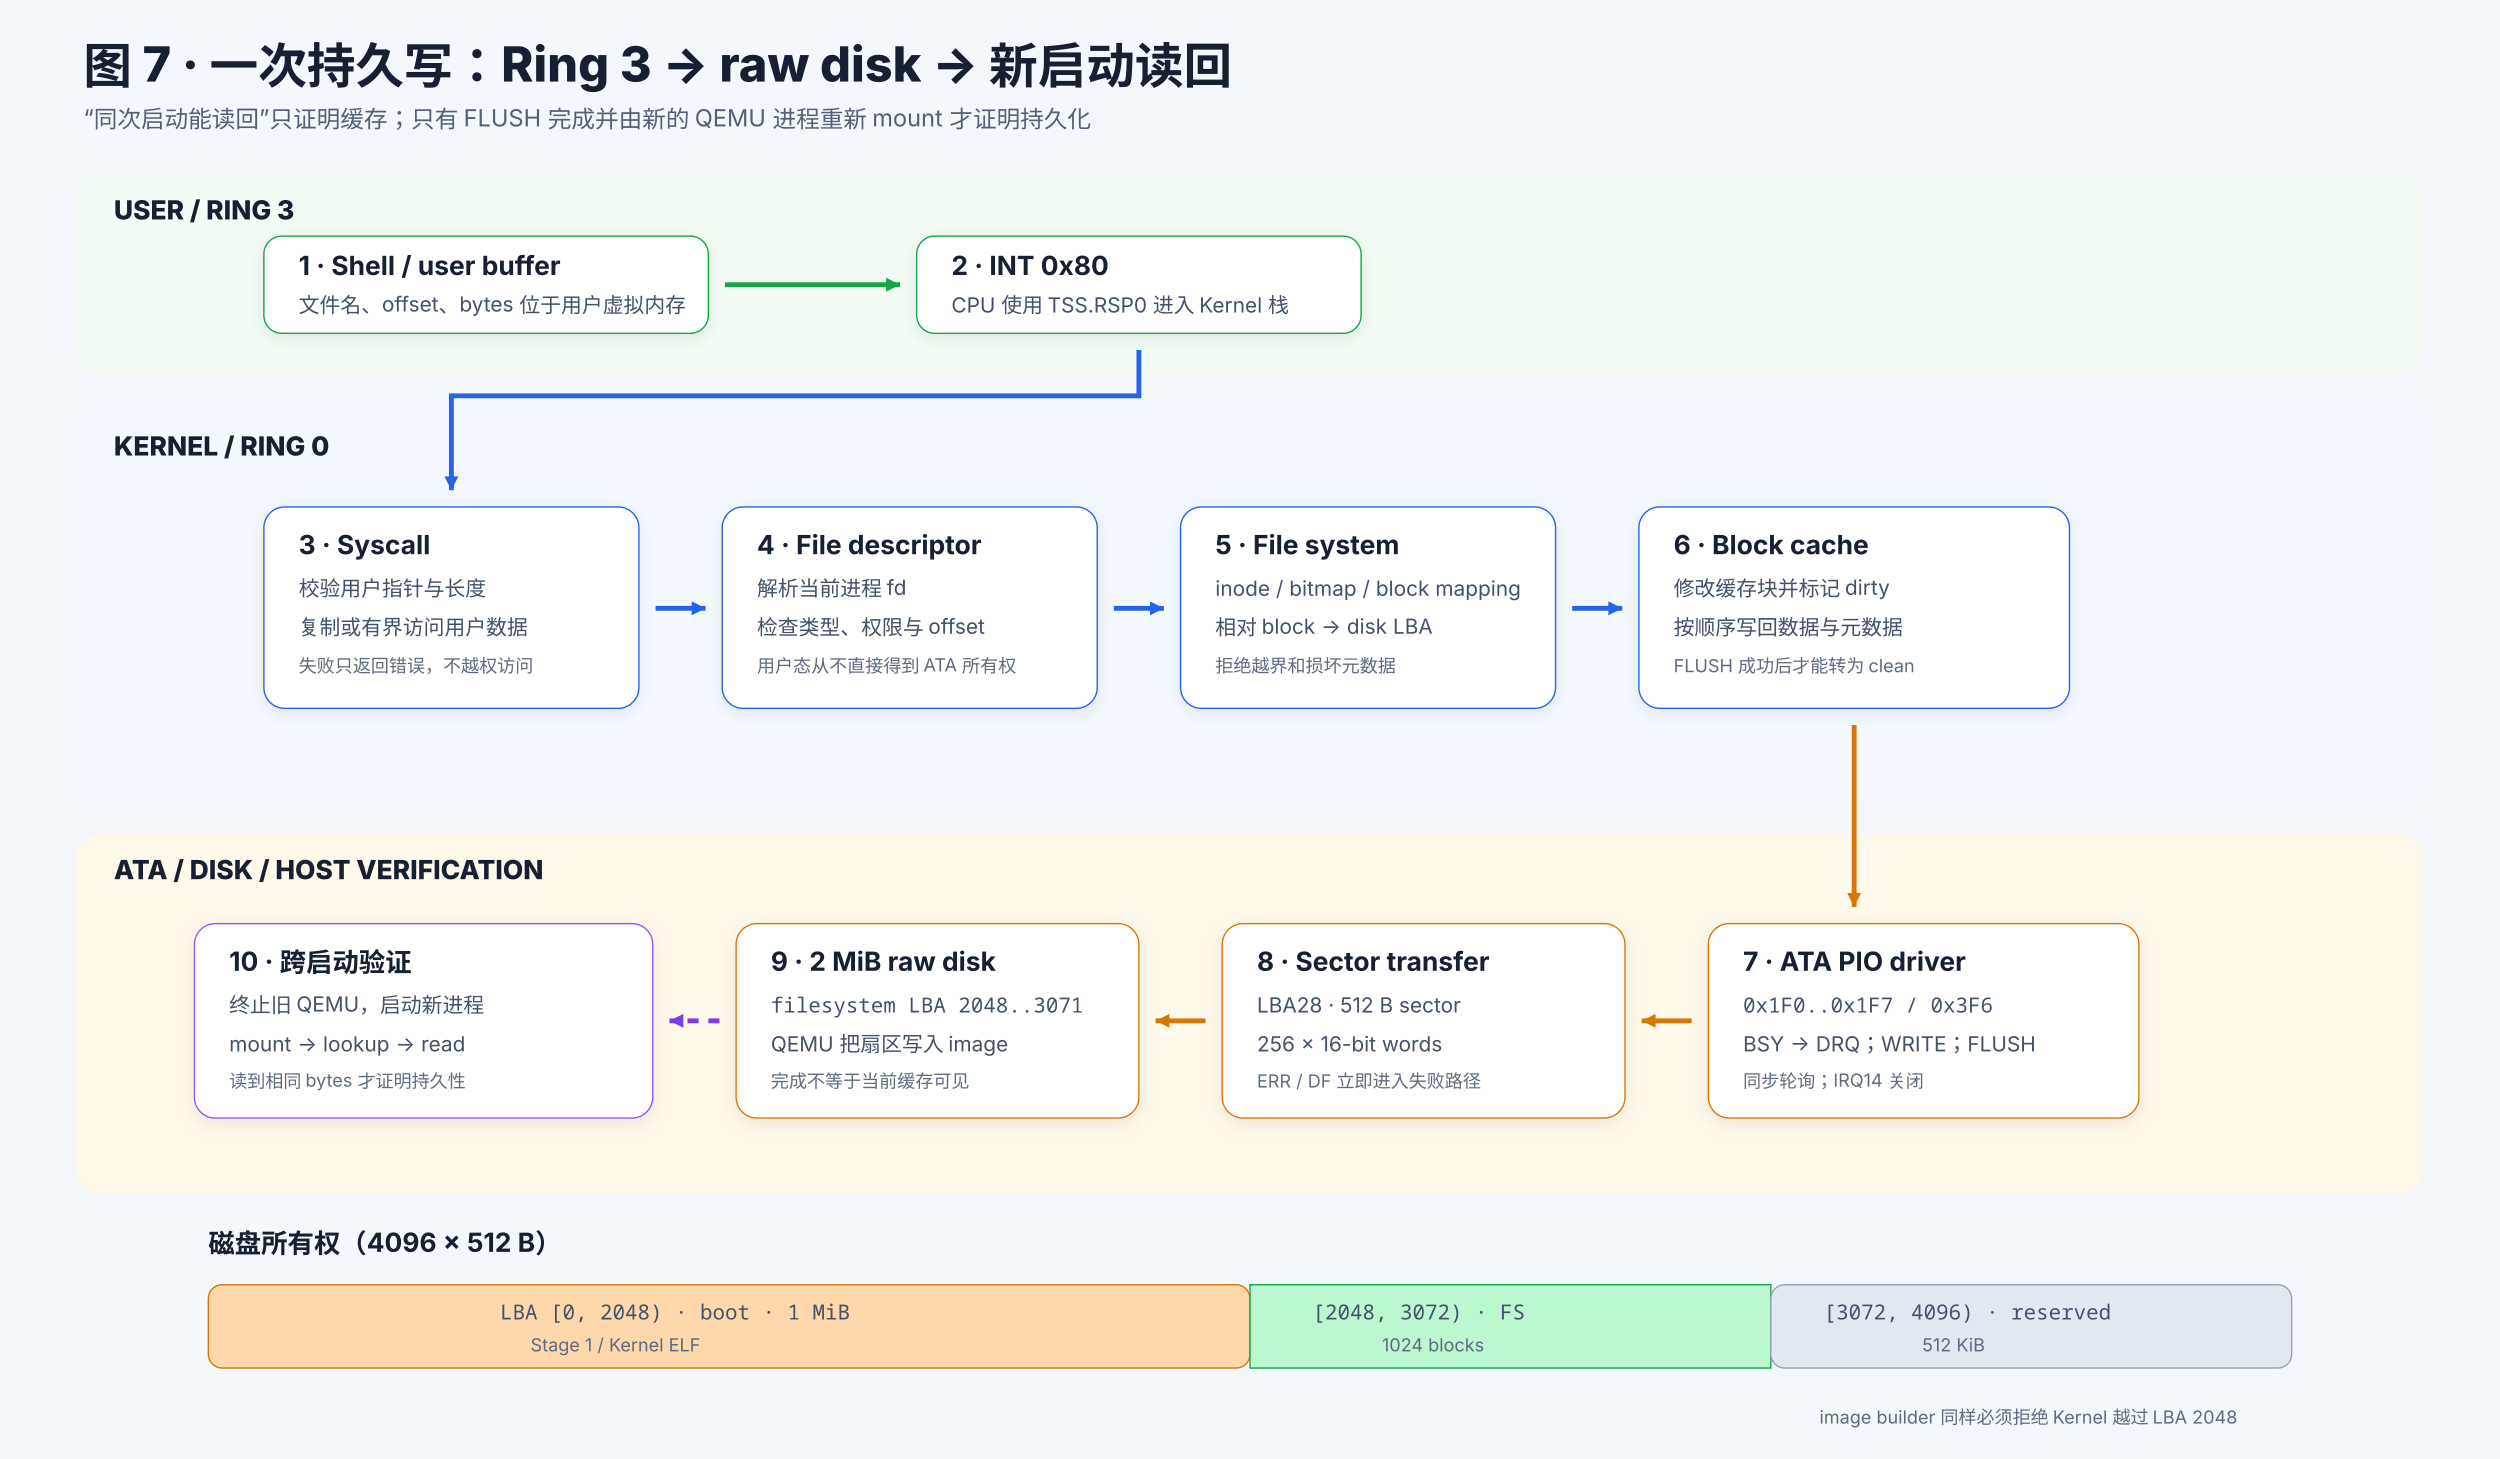
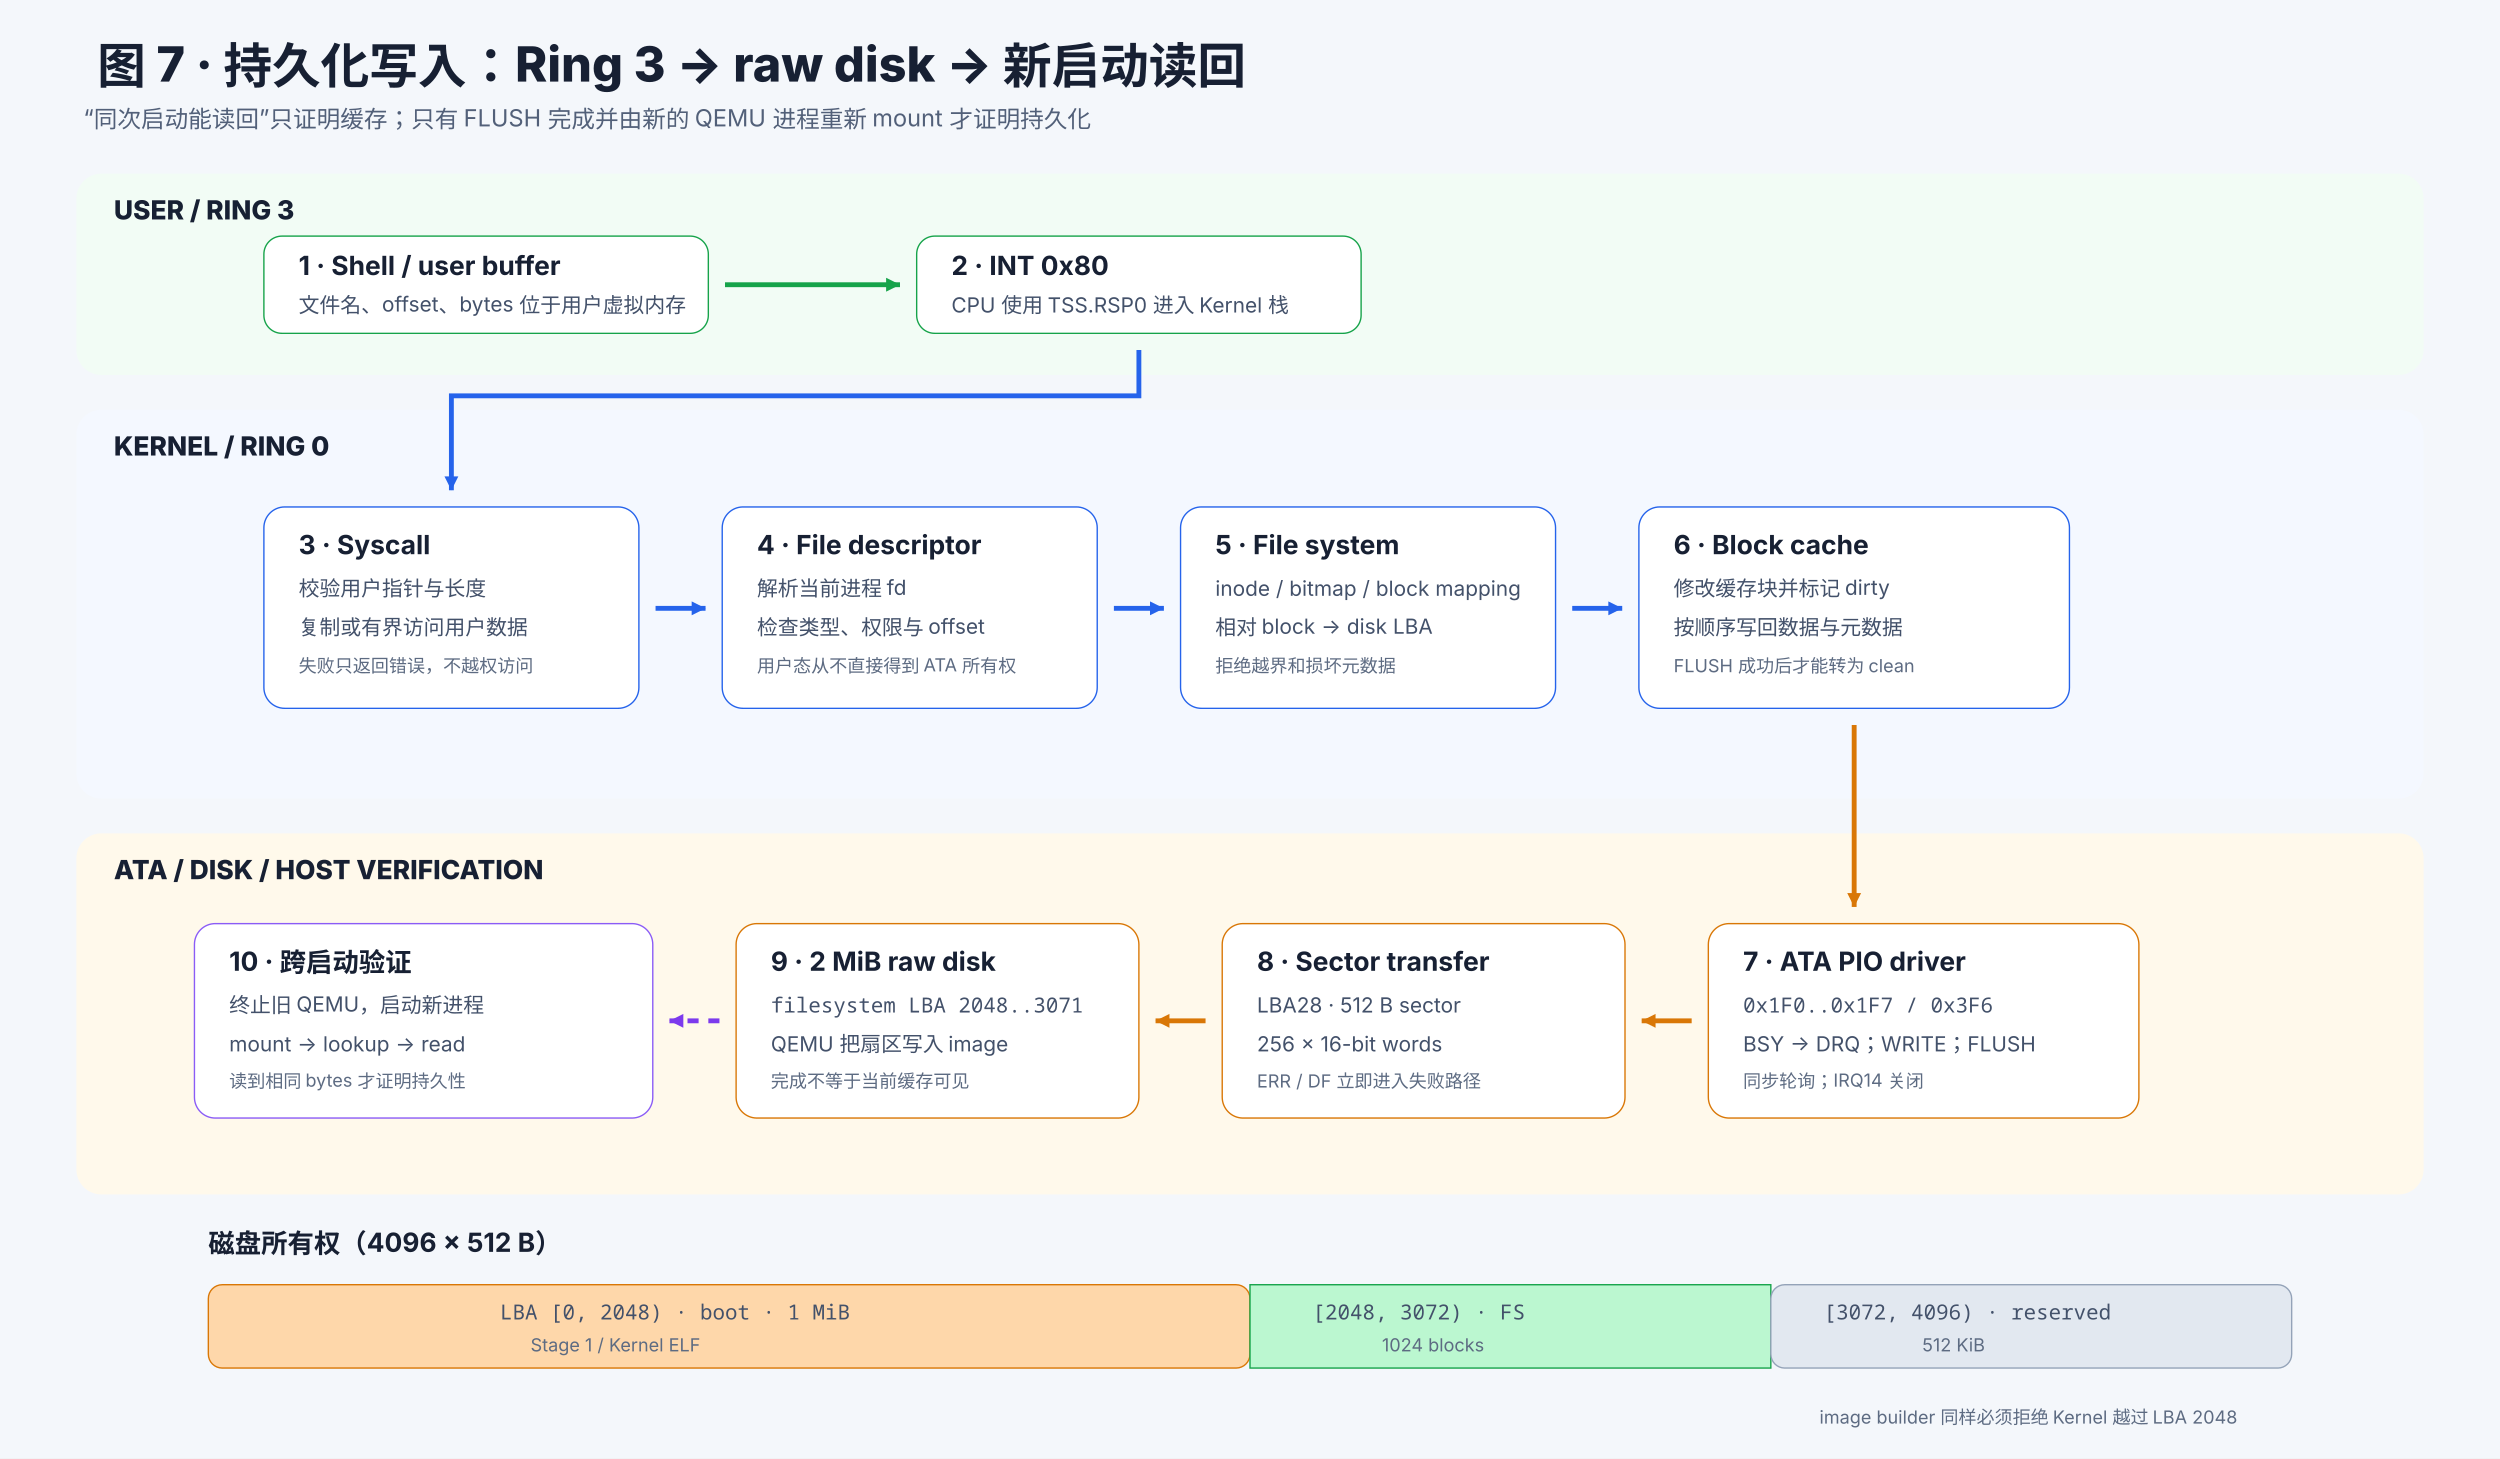
<svg xmlns="http://www.w3.org/2000/svg" width="1800" height="1050" viewBox="0 0 1800 1050" role="img" aria-labelledby="title description">
  <defs>
-     <filter id="shadow" x="-20%" y="-20%" width="140%" height="150%">
-       <feDropShadow dx="0" dy="4" stdDeviation="6" flood-color="#0f172a" flood-opacity="0.08" />
-     </filter>
    <marker id="arrow-green" markerWidth="12" markerHeight="12" refX="10" refY="5" orient="auto" markerUnits="userSpaceOnUse">
      <path d="M0,0 L10,5 L0,10 z" fill="#16a34a" />
    </marker>
    <marker id="arrow-blue" markerWidth="12" markerHeight="12" refX="10" refY="5" orient="auto" markerUnits="userSpaceOnUse">
      <path d="M0,0 L10,5 L0,10 z" fill="#2563eb" />
    </marker>
    <marker id="arrow-orange" markerWidth="12" markerHeight="12" refX="10" refY="5" orient="auto" markerUnits="userSpaceOnUse">
      <path d="M0,0 L10,5 L0,10 z" fill="#d97706" />
    </marker>
    <marker id="arrow-purple" markerWidth="12" markerHeight="12" refX="10" refY="5" orient="auto" markerUnits="userSpaceOnUse">
      <path d="M0,0 L10,5 L0,10 z" fill="#7c3aed" />
    </marker>
    <style>
      text { font-family: Inter, "Noto Sans SC", "Microsoft YaHei", sans-serif;
             fill: #172033; }
      .title { font-size: 35px; font-weight: 760; }
      .subtitle { font-size: 17px; fill: #526079; }
      .lane { font-size: 19px; font-weight: 760; }
      .card-title { font-size: 19px; font-weight: 740; }
      .body { font-size: 15px; fill: #43516a; }
      .small { font-size: 13px; fill: #5d6b82; }
      .mono { font-family: "JetBrains Mono", "Noto Sans Mono", monospace; }
      .user-flow { fill: none; stroke: #16a34a; stroke-width: 3.5;
                   marker-end: url(#arrow-green); }
      .kernel-flow { fill: none; stroke: #2563eb; stroke-width: 3.5;
                     marker-end: url(#arrow-blue); }
      .disk-flow { fill: none; stroke: #d97706; stroke-width: 3.5;
                   marker-end: url(#arrow-orange); }
      .verify-flow { fill: none; stroke: #7c3aed; stroke-width: 3.5;
                     stroke-dasharray: 8 7; marker-end: url(#arrow-purple); }
    </style>
  </defs>
  <rect width="1800" height="1050" fill="#f4f7fb" />
-   <text x="60" y="60" class="title">图 7 · 一次持久写：Ring 3 → raw disk → 新启动读回</text>
+   <text x="70" y="60" class="title">图 7 · 持久化写入：Ring 3 → raw disk → 新启动读回</text>
  <text x="60" y="91" class="subtitle">
    “同次启动能读回”只证明缓存；只有 FLUSH 完成并由新的 QEMU 进程重新 mount 才证明持久化
  </text>
  <rect x="55" y="125" width="1690" height="145" rx="18" fill="#f2fcf5" stroke="none" />
  <text x="82" y="158" class="lane">USER / RING 3</text>
  <rect x="55" y="295" width="1690" height="280" rx="18" fill="#f4f8ff" stroke="none" />
  <text x="82" y="328" class="lane">KERNEL / RING 0</text>
  <rect x="55" y="600" width="1690" height="260" rx="18" fill="#fff9eb" stroke="none" />
  <text x="82" y="633" class="lane">ATA / DISK / HOST VERIFICATION</text>
-   <rect x="190" y="170" width="320" height="70" rx="13" fill="#ffffff" stroke="#16a34a" filter="url(#shadow)" />
+   <rect x="190" y="170" width="320" height="70" rx="13" fill="#ffffff" stroke="#16a34a" />
  <text x="215" y="198" class="card-title">1 · Shell / user buffer</text>
  <text x="215" y="225" class="body">文件名、offset、bytes 位于用户虚拟内存</text>
-   <rect x="660" y="170" width="320" height="70" rx="13" fill="#ffffff" stroke="#16a34a" filter="url(#shadow)" />
+   <rect x="660" y="170" width="320" height="70" rx="13" fill="#ffffff" stroke="#16a34a" />
  <text x="685" y="198" class="card-title">2 · INT 0x80</text>
  <text x="685" y="225" class="body">CPU 使用 TSS.RSP0 进入 Kernel 栈</text>
  <path d="M 522 205 H 648" class="user-flow" />
-   <rect x="190" y="365" width="270" height="145" rx="15" fill="#ffffff" stroke="#2563eb" filter="url(#shadow)" />
+   <rect x="190" y="365" width="270" height="145" rx="15" fill="#ffffff" stroke="#2563eb" />
  <text x="215" y="399" class="card-title">3 · Syscall</text>
  <text x="215" y="429" class="body">校验用户指针与长度</text>
  <text x="215" y="457" class="body">复制或有界访问用户数据</text>
  <text x="215" y="484" class="small">失败只返回错误，不越权访问</text>
-   <rect x="520" y="365" width="270" height="145" rx="15" fill="#ffffff" stroke="#2563eb" filter="url(#shadow)" />
+   <rect x="520" y="365" width="270" height="145" rx="15" fill="#ffffff" stroke="#2563eb" />
  <text x="545" y="399" class="card-title">4 · File descriptor</text>
  <text x="545" y="429" class="body">解析当前进程 fd</text>
  <text x="545" y="457" class="body">检查类型、权限与 offset</text>
  <text x="545" y="484" class="small">用户态从不直接得到 ATA 所有权</text>
-   <rect x="850" y="365" width="270" height="145" rx="15" fill="#ffffff" stroke="#2563eb" filter="url(#shadow)" />
+   <rect x="850" y="365" width="270" height="145" rx="15" fill="#ffffff" stroke="#2563eb" />
  <text x="875" y="399" class="card-title">5 · File system</text>
  <text x="875" y="429" class="body">inode / bitmap / block mapping</text>
  <text x="875" y="457" class="body">相对 block → disk LBA</text>
  <text x="875" y="484" class="small">拒绝越界和损坏元数据</text>
-   <rect x="1180" y="365" width="310" height="145" rx="15" fill="#ffffff" stroke="#2563eb" filter="url(#shadow)" />
+   <rect x="1180" y="365" width="310" height="145" rx="15" fill="#ffffff" stroke="#2563eb" />
  <text x="1205" y="399" class="card-title">6 · Block cache</text>
  <text x="1205" y="429" class="body">修改缓存块并标记 dirty</text>
  <text x="1205" y="457" class="body">按顺序写回数据与元数据</text>
  <text x="1205" y="484" class="small">FLUSH 成功后才能转为 clean</text>
  <path d="M 820 252 V 285 H 325 V 353" class="kernel-flow" />
  <path d="M 472 438 H 508" class="kernel-flow" />
  <path d="M 802 438 H 838" class="kernel-flow" />
  <path d="M 1132 438 H 1168" class="kernel-flow" />
-   <rect x="1230" y="665" width="310" height="140" rx="15" fill="#ffffff" stroke="#d97706" filter="url(#shadow)" />
+   <rect x="1230" y="665" width="310" height="140" rx="15" fill="#ffffff" stroke="#d97706" />
  <text x="1255" y="699" class="card-title">7 · ATA PIO driver</text>
  <text x="1255" y="729" class="body mono">0x1F0..0x1F7 / 0x3F6</text>
  <text x="1255" y="757" class="body">BSY → DRQ；WRITE；FLUSH</text>
  <text x="1255" y="783" class="small">同步轮询；IRQ14 关闭</text>
-   <rect x="880" y="665" width="290" height="140" rx="15" fill="#ffffff" stroke="#d97706" filter="url(#shadow)" />
+   <rect x="880" y="665" width="290" height="140" rx="15" fill="#ffffff" stroke="#d97706" />
  <text x="905" y="699" class="card-title">8 · Sector transfer</text>
  <text x="905" y="729" class="body">LBA28 · 512 B sector</text>
  <text x="905" y="757" class="body">256 × 16-bit words</text>
  <text x="905" y="783" class="small">ERR / DF 立即进入失败路径</text>
-   <rect x="530" y="665" width="290" height="140" rx="15" fill="#ffffff" stroke="#d97706" filter="url(#shadow)" />
+   <rect x="530" y="665" width="290" height="140" rx="15" fill="#ffffff" stroke="#d97706" />
  <text x="555" y="699" class="card-title">9 · 2 MiB raw disk</text>
  <text x="555" y="729" class="body mono">filesystem LBA 2048..3071</text>
  <text x="555" y="757" class="body">QEMU 把扇区写入 image</text>
  <text x="555" y="783" class="small">完成不等于当前缓存可见</text>
-   <rect x="140" y="665" width="330" height="140" rx="15" fill="#ffffff" stroke="#8b5cf6" filter="url(#shadow)" />
+   <rect x="140" y="665" width="330" height="140" rx="15" fill="#ffffff" stroke="#8b5cf6" />
  <text x="165" y="699" class="card-title">10 · 跨启动验证</text>
  <text x="165" y="729" class="body">终止旧 QEMU，启动新进程</text>
  <text x="165" y="757" class="body">mount → lookup → read</text>
  <text x="165" y="783" class="small">读到相同 bytes 才证明持久性</text>
  <path d="M 1335 522 V 653" class="disk-flow" />
  <path d="M 1218 735 H 1182" class="disk-flow" />
  <path d="M 868 735 H 832" class="disk-flow" />
  <path d="M 518 735 H 482" class="verify-flow" />
  <text x="150" y="902" class="card-title">磁盘所有权（4096 × 512 B）</text>
  <rect x="150" y="925" width="750" height="60" rx="10" fill="#fed7aa" stroke="#d97706" />
  <text x="360" y="950" class="body mono">LBA [0, 2048) · boot · 1 MiB</text>
  <text x="382" y="973" class="small">Stage 1 / Kernel ELF</text>
  <rect x="900" y="925" width="375" height="60" fill="#bbf7d0" stroke="#16a34a" />
  <text x="945" y="950" class="body mono">[2048, 3072) · FS</text>
  <text x="995" y="973" class="small">1024 blocks</text>
  <rect x="1275" y="925" width="375" height="60" rx="10" fill="#e2e8f0" stroke="#94a3b8" />
  <text x="1313" y="950" class="body mono">[3072, 4096) · reserved</text>
  <text x="1384" y="973" class="small">512 KiB</text>
  <text x="1310" y="1025" class="small">
    image builder 同样必须拒绝 Kernel 越过 LBA 2048
  </text>
</svg>
